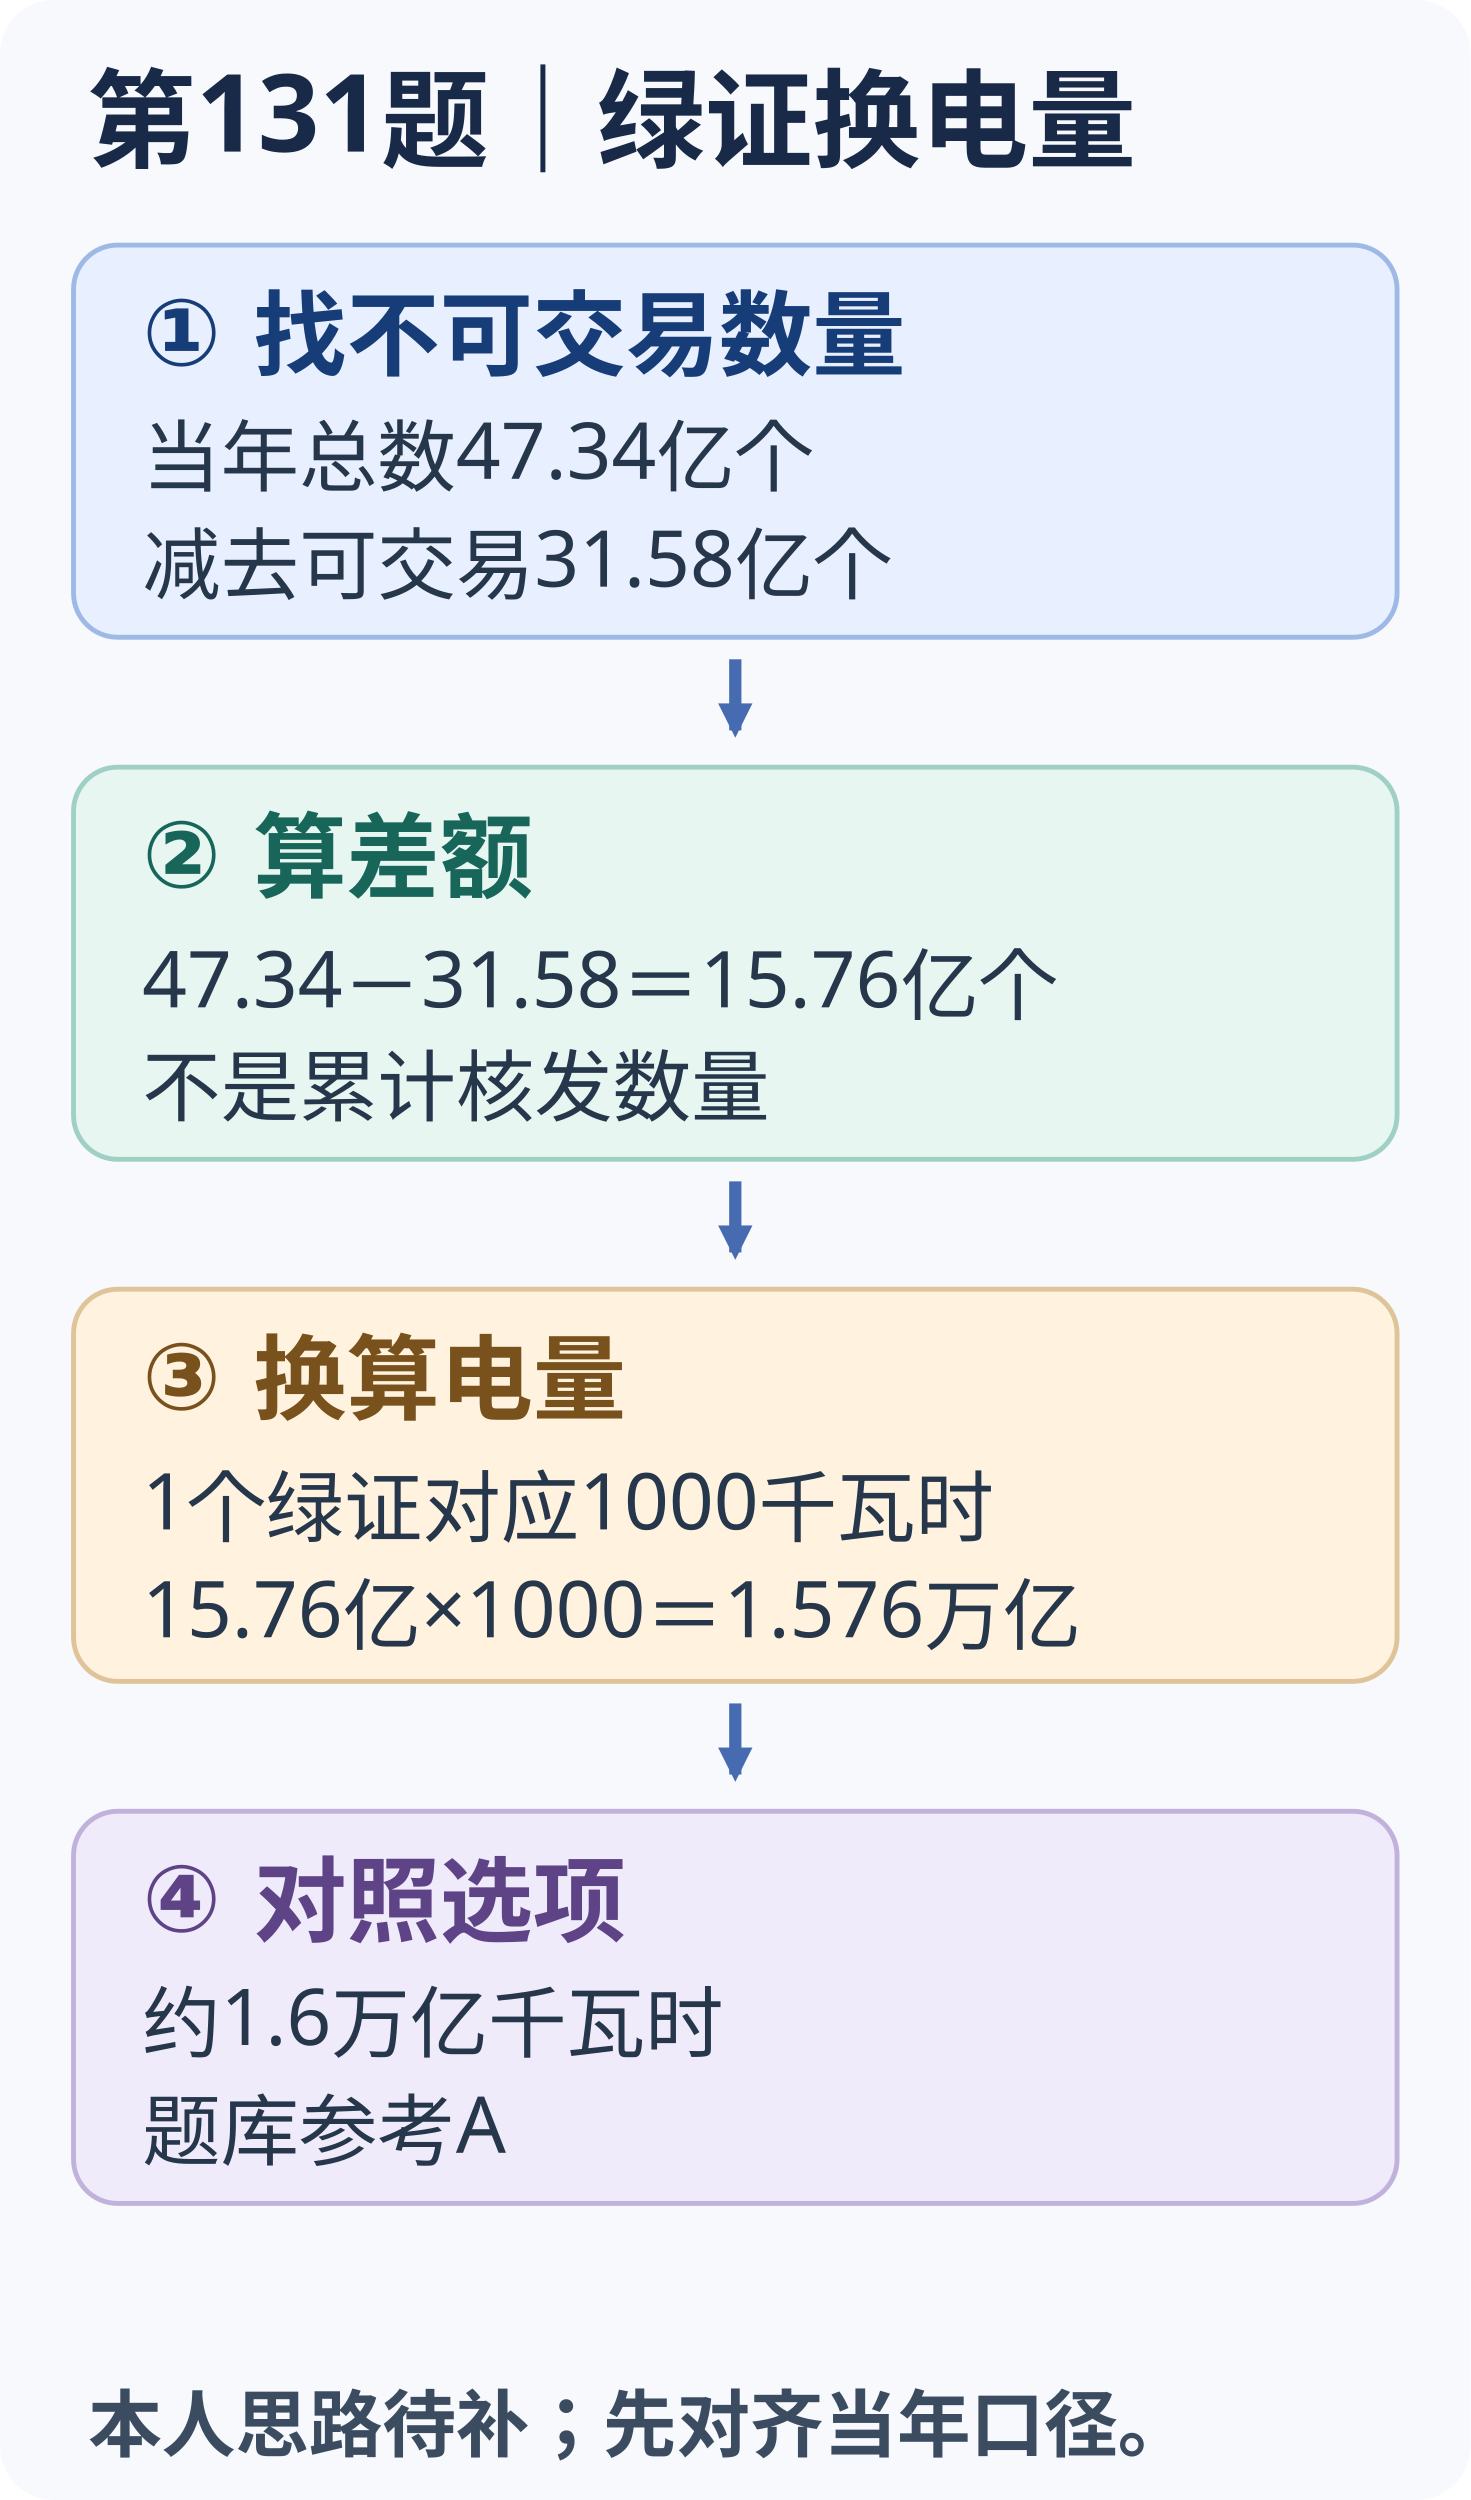
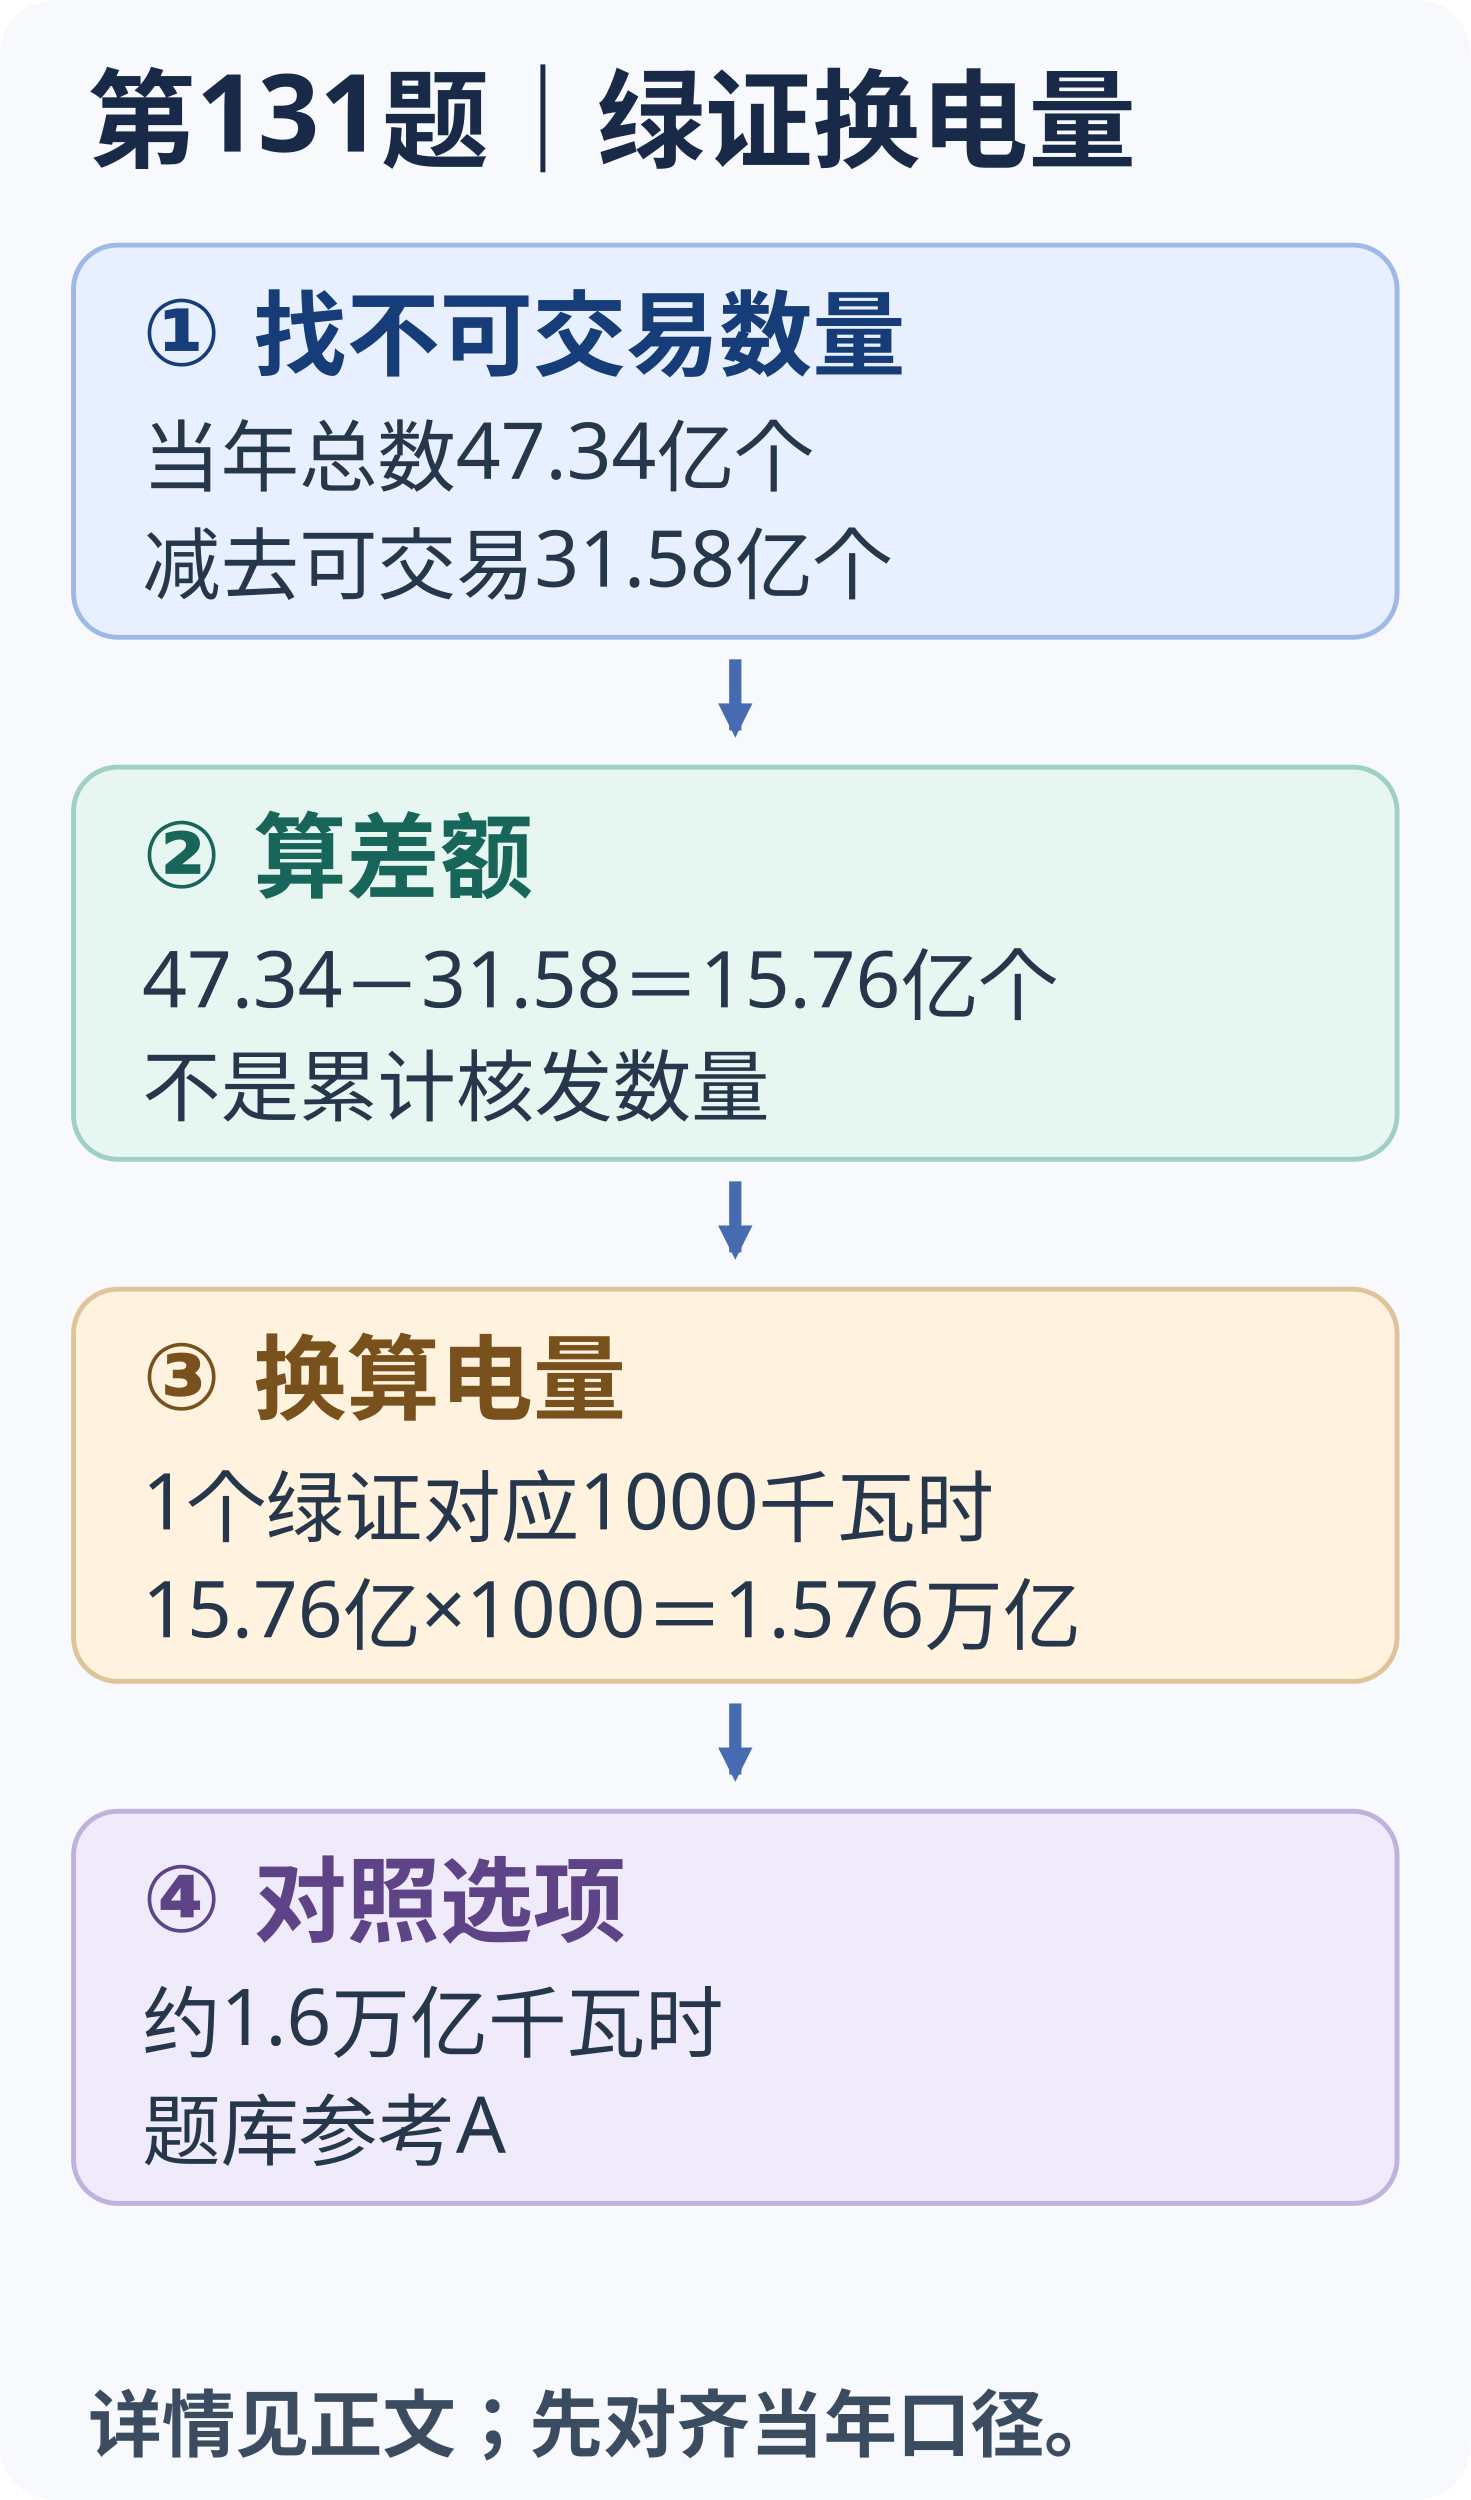
<svg xmlns="http://www.w3.org/2000/svg" viewBox="0 0 600 1020" role="img" aria-labelledby="title desc">
  <defs>
    <marker id="arrow" markerWidth="14" markerHeight="14" refX="11" refY="7" orient="auto" markerUnits="userSpaceOnUse">
      <path d="M0 0 L14 7 L0 14 Z" fill="#476bb0" />
    </marker>
  </defs>
  <rect width="600" height="1020" rx="22" fill="#f7f9fd" />
  <g font-family="Microsoft YaHei, sans-serif">
    <text x="36" y="65" font-size="44" font-weight="700" fill="#182a48">第131题｜绿证换电量</text>
    <rect x="30" y="100" width="540" height="160" rx="18" fill="#e8f0ff" stroke="#9fb9e6" stroke-width="2" />
    <text x="58" y="149" font-size="38" font-weight="700" fill="#173d79">① 找不可交易数量</text>
    <text x="58" y="198" font-size="32" fill="#26374c">当年总数47.34亿个</text>
    <text x="58" y="242" font-size="32" fill="#26374c">减去可交易31.58亿个</text>
    <path d="M300 269 V298" fill="none" stroke="#476bb0" stroke-width="5" marker-end="url(#arrow)" />
    <rect x="30" y="313" width="540" height="160" rx="18" fill="#e8f6f2" stroke="#a0d0c4" stroke-width="2" />
    <text x="58" y="362" font-size="38" font-weight="700" fill="#176659">② 算差额</text>
    <text x="58" y="411" font-size="32" fill="#26374c">47.34－31.58＝15.76亿个</text>
    <text x="58" y="455" font-size="32" fill="#26374c">不是累计核发数量</text>
    <path d="M300 482 V511" fill="none" stroke="#476bb0" stroke-width="5" marker-end="url(#arrow)" />
    <rect x="30" y="526" width="540" height="160" rx="18" fill="#fff2df" stroke="#dfc49a" stroke-width="2" />
    <text x="58" y="575" font-size="38" font-weight="700" fill="#78511c">③ 换算电量</text>
    <text x="58" y="624" font-size="32" fill="#26374c">1个绿证对应1000千瓦时</text>
    <text x="58" y="668" font-size="32" fill="#26374c">15.76亿×1000＝1.576万亿</text>
    <path d="M300 695 V724" fill="none" stroke="#476bb0" stroke-width="5" marker-end="url(#arrow)" />
    <rect x="30" y="739" width="540" height="160" rx="18" fill="#f0ebfa" stroke="#c1b2dc" stroke-width="2" />
    <text x="58" y="788" font-size="38" font-weight="700" fill="#5e4487">④ 对照选项</text>
    <text x="58" y="837" font-size="32" fill="#26374c">约1.6万亿千瓦时</text>
    <text x="58" y="881" font-size="32" fill="#26374c">题库参考A</text>
-     <text x="36" y="1000" font-size="30" font-weight="600" fill="#3b4c61">本人思路待补；先对齐当年口径。</text>
+     <text x="36" y="1000" font-size="30" font-weight="600" fill="#3b4c61">详情见正文；先对齐当年口径。</text>
  </g>
</svg>
